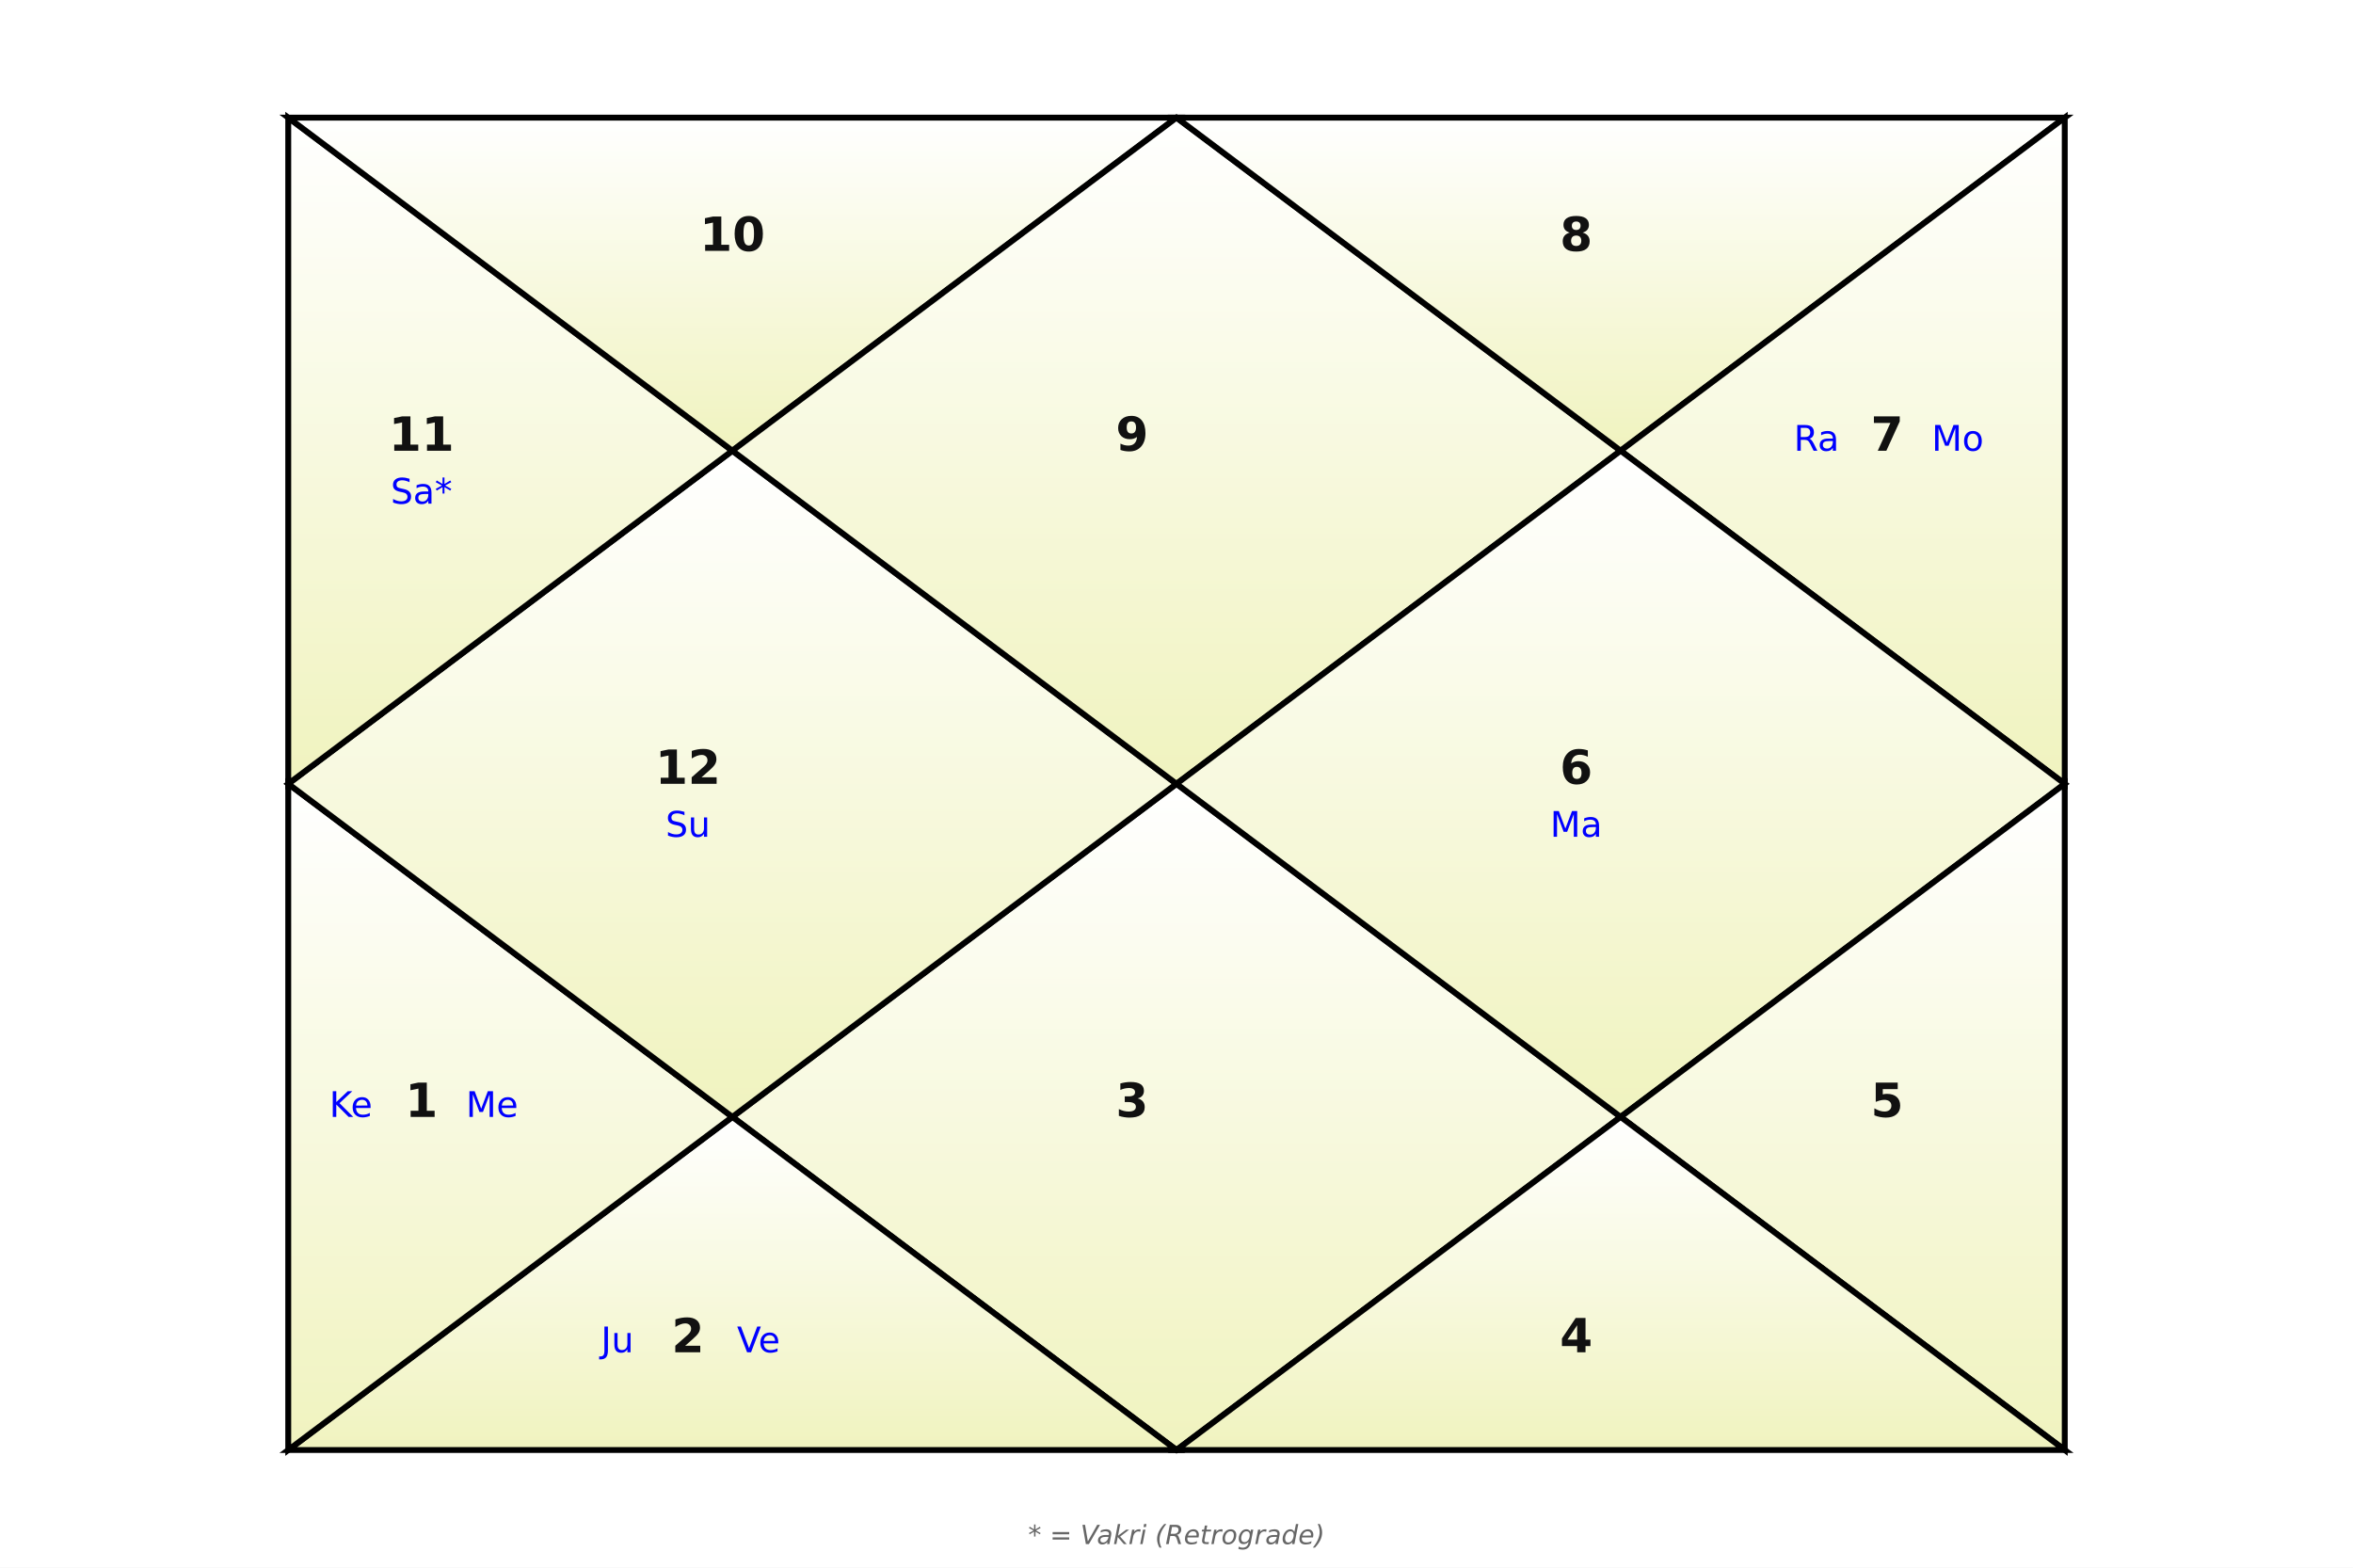
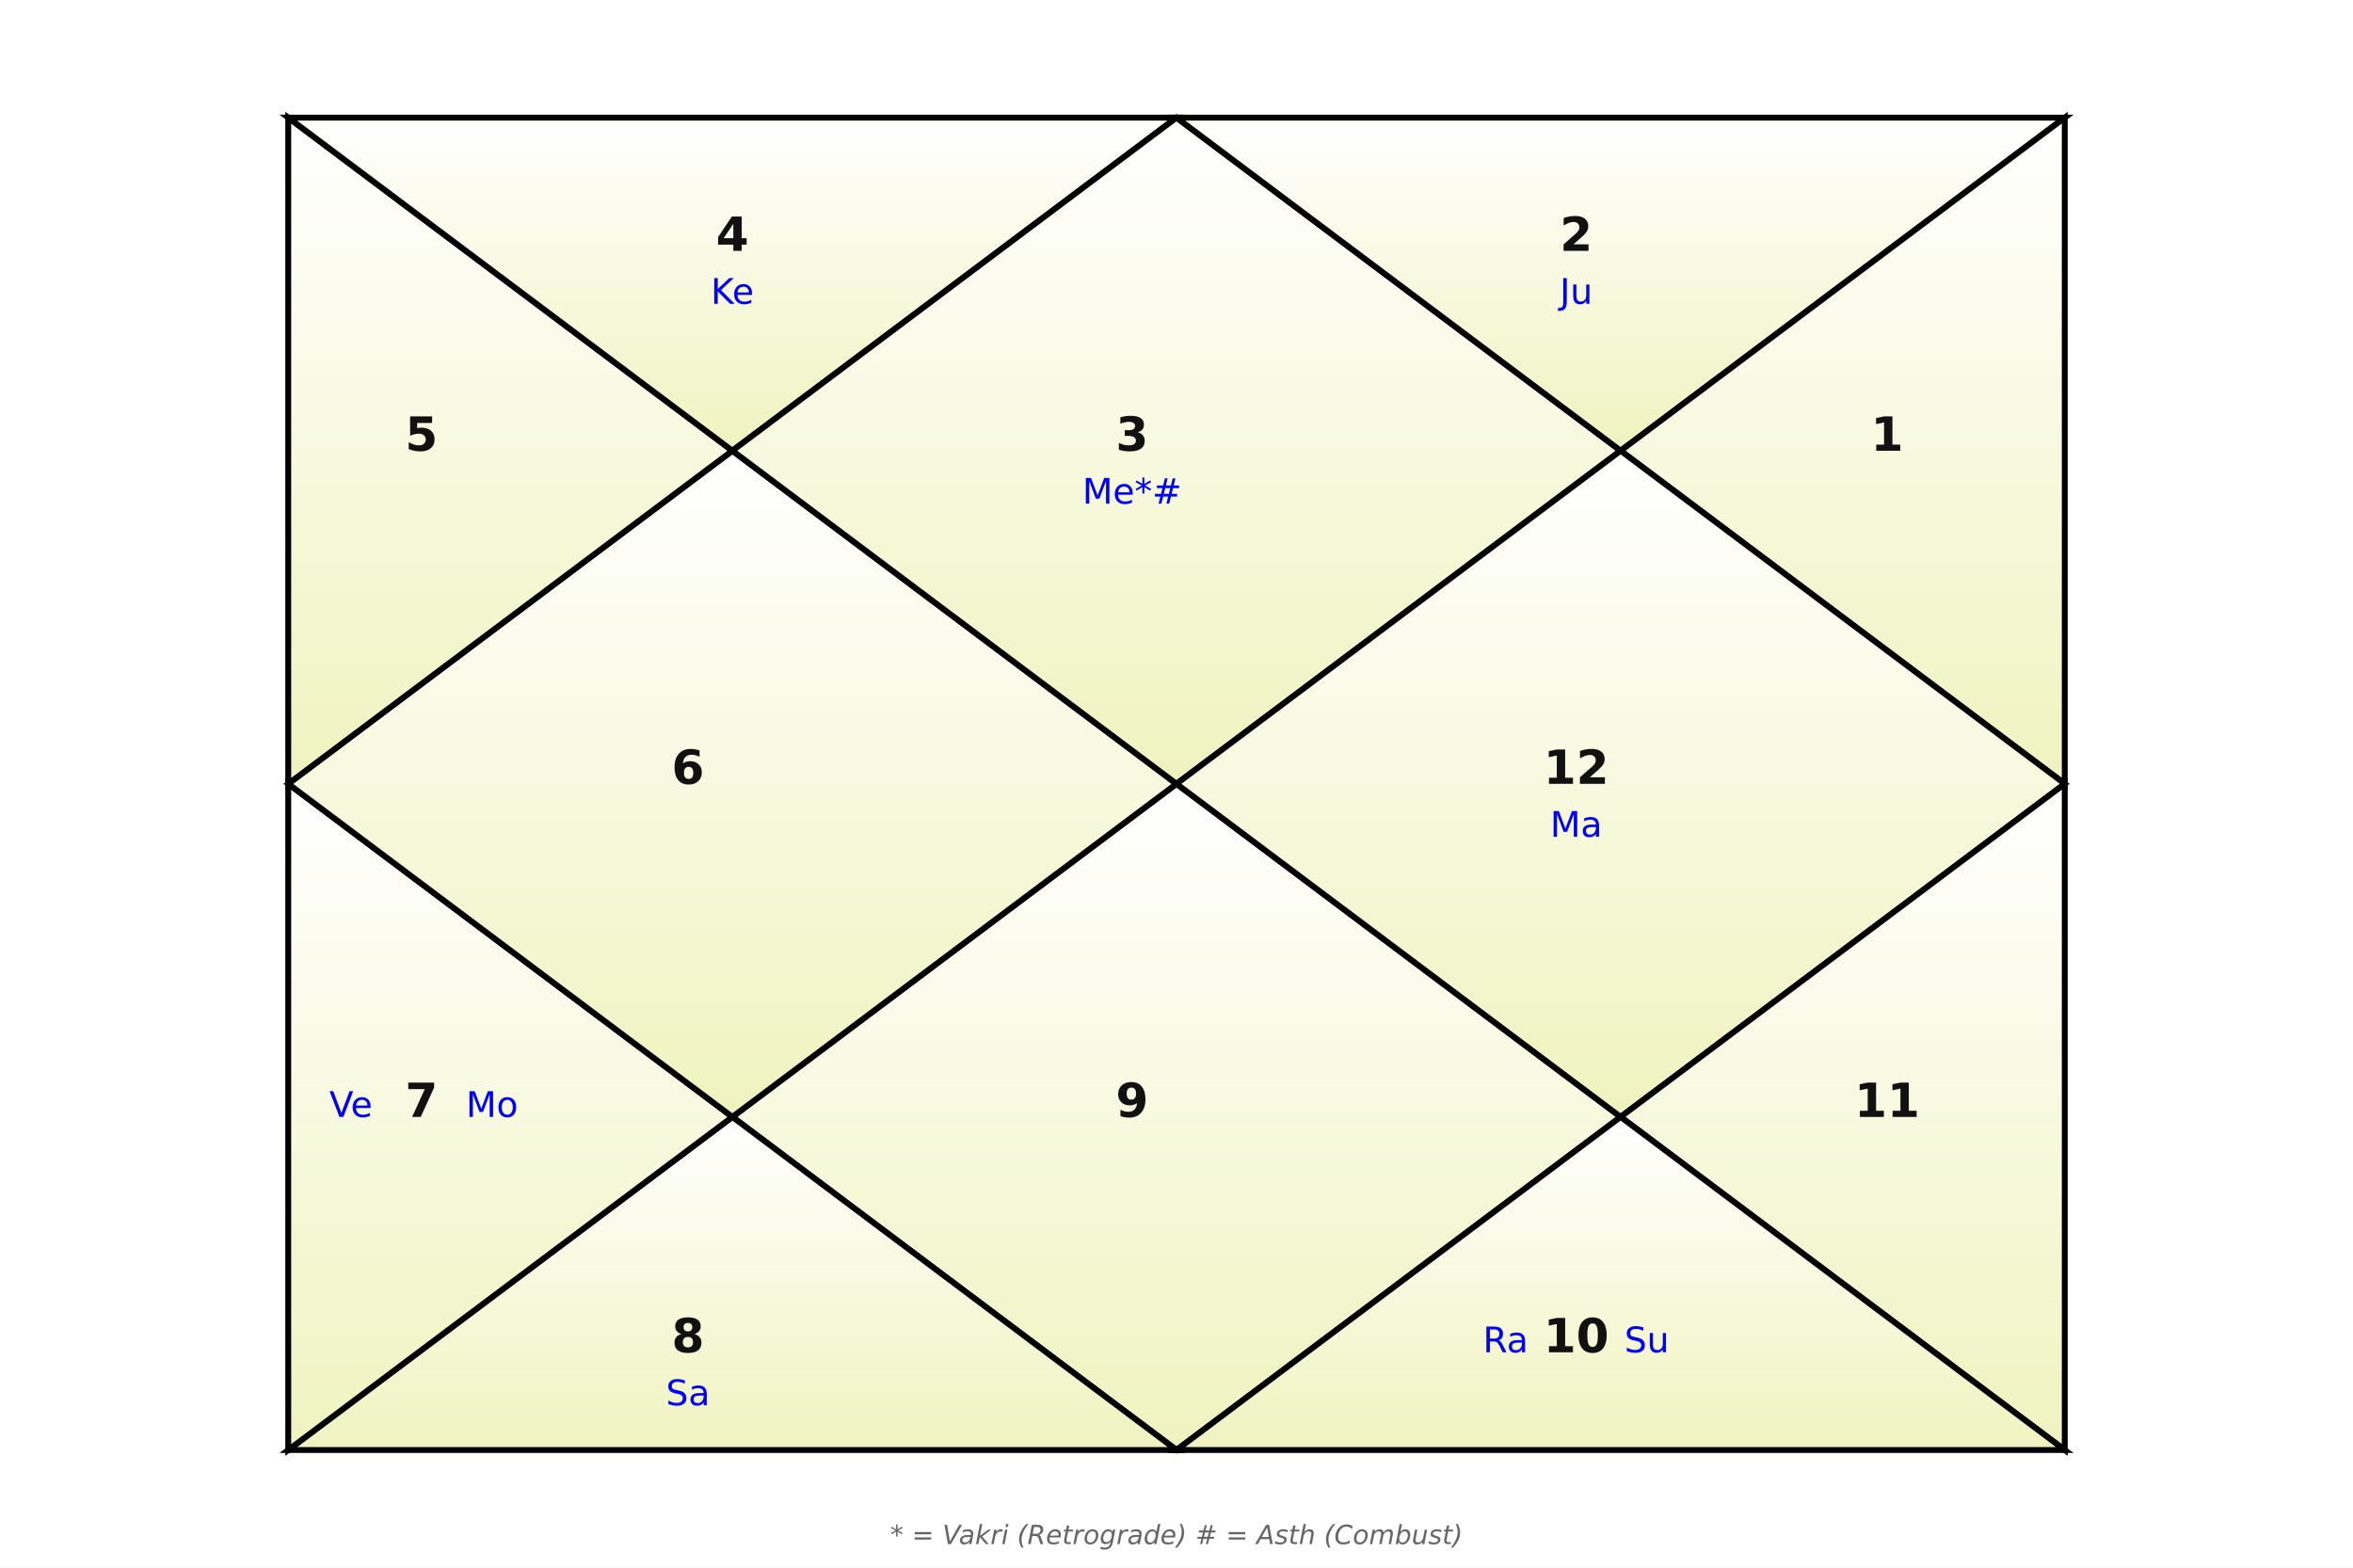
<svg xmlns="http://www.w3.org/2000/svg" baseProfile="full" height="100%" version="1.1" viewBox="0 0 800 533" width="100%">
  <defs>
    <linearGradient id="houseGrad" x1="0" x2="0" y1="0" y2="1">
      <stop offset="0" stop-color="white" />
      <stop offset="1" stop-color="#f0f3bf" />
    </linearGradient>
  </defs>
  <rect fill="white" height="533" width="800" x="0" y="0" />
  <polygon fill="url(#houseGrad)" points="249.0,379.75 400.0,493.0 551.0,379.75 400.0,266.5" stroke="#000" stroke-width="2" />
  <polygon fill="url(#houseGrad)" points="249.0,379.75 98.0,493.0 400.0,493.0" stroke="#000" stroke-width="2" />
  <polygon fill="url(#houseGrad)" points="98.0,266.5 98.0,493.0 249.0,379.75" stroke="#000" stroke-width="2" />
  <polygon fill="url(#houseGrad)" points="98.0,266.5 249.0,379.75 400.0,266.5 249.0,153.25" stroke="#000" stroke-width="2" />
  <polygon fill="url(#houseGrad)" points="98.0,40.0 98.0,266.5 249.0,153.25" stroke="#000" stroke-width="2" />
  <polygon fill="url(#houseGrad)" points="98.0,40.0 249.0,153.25 400.0,40.0" stroke="#000" stroke-width="2" />
  <polygon fill="url(#houseGrad)" points="249.0,153.25 400.0,266.5 551.0,153.25 400.0,40.0" stroke="#000" stroke-width="2" />
  <polygon fill="url(#houseGrad)" points="400.0,40.0 551.0,153.25 702.0,40.0" stroke="#000" stroke-width="2" />
  <polygon fill="url(#houseGrad)" points="551.0,153.25 702.0,266.5 702.0,40.0" stroke="#000" stroke-width="2" />
  <polygon fill="url(#houseGrad)" points="551.0,153.25 400.0,266.5 551.0,379.75 702.0,266.5" stroke="#000" stroke-width="2" />
  <polygon fill="url(#houseGrad)" points="551.0,379.75 702.0,493.0 702.0,266.5" stroke="#000" stroke-width="2" />
  <polygon fill="url(#houseGrad)" points="551.0,379.75 400.0,493.0 702.0,493.0" stroke="#000" stroke-width="2" />
-   <text fill="#111111" font-family="DejaVu Sans, Arial, sans-serif" font-size="16" font-weight="bold" text-anchor="middle" x="384.9" y="153.25">9</text>
-   <text fill="#111111" font-family="DejaVu Sans, Arial, sans-serif" font-size="16" font-weight="bold" text-anchor="middle" x="249.0" y="85.3">10</text>
-   <text fill="#111111" font-family="DejaVu Sans, Arial, sans-serif" font-size="16" font-weight="bold" text-anchor="middle" x="143.3" y="153.25">11</text>
-   <text fill="#0000ff" font-family="DejaVu Sans, Arial, sans-serif" font-size="12" text-anchor="middle" x="143.3" y="171.25">Sa*</text>
-   <text fill="#111111" font-family="DejaVu Sans, Arial, sans-serif" font-size="16" font-weight="bold" text-anchor="middle" x="233.9" y="266.5">12</text>
-   <text fill="#0000ff" font-family="DejaVu Sans, Arial, sans-serif" font-size="12" text-anchor="middle" x="233.9" y="284.5">Su</text>
-   <text fill="#111111" font-family="DejaVu Sans, Arial, sans-serif" font-size="16" font-weight="bold" text-anchor="middle" x="143.3" y="379.75">1</text>
-   <text fill="#0000ff" font-family="DejaVu Sans, Arial, sans-serif" font-size="12" text-anchor="middle" x="167.3" y="379.75">Me</text>
-   <text fill="#0000ff" font-family="DejaVu Sans, Arial, sans-serif" font-size="12" text-anchor="middle" x="119.3" y="379.75">Ke</text>
-   <text fill="#111111" font-family="DejaVu Sans, Arial, sans-serif" font-size="16" font-weight="bold" text-anchor="middle" x="233.9" y="459.78">2</text>
-   <text fill="#0000ff" font-family="DejaVu Sans, Arial, sans-serif" font-size="12" text-anchor="middle" x="257.9" y="459.78">Ve</text>
-   <text fill="#0000ff" font-family="DejaVu Sans, Arial, sans-serif" font-size="12" text-anchor="middle" x="209.9" y="459.78">Ju</text>
-   <text fill="#111111" font-family="DejaVu Sans, Arial, sans-serif" font-size="16" font-weight="bold" text-anchor="middle" x="384.9" y="379.75">3</text>
-   <text fill="#111111" font-family="DejaVu Sans, Arial, sans-serif" font-size="16" font-weight="bold" text-anchor="middle" x="535.9" y="459.78">4</text>
-   <text fill="#111111" font-family="DejaVu Sans, Arial, sans-serif" font-size="16" font-weight="bold" text-anchor="middle" x="641.6" y="379.75">5</text>
-   <text fill="#111111" font-family="DejaVu Sans, Arial, sans-serif" font-size="16" font-weight="bold" text-anchor="middle" x="535.9" y="266.5">6</text>
+   <text fill="#111111" font-family="DejaVu Sans, Arial, sans-serif" font-size="16" font-weight="bold" text-anchor="middle" x="384.9" y="153.25">3</text>
+   <text fill="#0000ff" font-family="DejaVu Sans, Arial, sans-serif" font-size="12" text-anchor="middle" x="384.9" y="171.25">Me*#</text>
+   <text fill="#111111" font-family="DejaVu Sans, Arial, sans-serif" font-size="16" font-weight="bold" text-anchor="middle" x="249.0" y="85.3">4</text>
+   <text fill="#0000ff" font-family="DejaVu Sans, Arial, sans-serif" font-size="12" text-anchor="middle" x="249.0" y="103.3">Ke</text>
+   <text fill="#111111" font-family="DejaVu Sans, Arial, sans-serif" font-size="16" font-weight="bold" text-anchor="middle" x="143.3" y="153.25">5</text>
+   <text fill="#111111" font-family="DejaVu Sans, Arial, sans-serif" font-size="16" font-weight="bold" text-anchor="middle" x="233.9" y="266.5">6</text>
+   <text fill="#111111" font-family="DejaVu Sans, Arial, sans-serif" font-size="16" font-weight="bold" text-anchor="middle" x="143.3" y="379.75">7</text>
+   <text fill="#0000ff" font-family="DejaVu Sans, Arial, sans-serif" font-size="12" text-anchor="middle" x="167.3" y="379.75">Mo</text>
+   <text fill="#0000ff" font-family="DejaVu Sans, Arial, sans-serif" font-size="12" text-anchor="middle" x="119.3" y="379.75">Ve</text>
+   <text fill="#111111" font-family="DejaVu Sans, Arial, sans-serif" font-size="16" font-weight="bold" text-anchor="middle" x="233.9" y="459.78">8</text>
+   <text fill="#0000ff" font-family="DejaVu Sans, Arial, sans-serif" font-size="12" text-anchor="middle" x="233.9" y="477.78">Sa</text>
+   <text fill="#111111" font-family="DejaVu Sans, Arial, sans-serif" font-size="16" font-weight="bold" text-anchor="middle" x="384.9" y="379.75">9</text>
+   <text fill="#111111" font-family="DejaVu Sans, Arial, sans-serif" font-size="16" font-weight="bold" text-anchor="middle" x="535.9" y="459.78">10</text>
+   <text fill="#0000ff" font-family="DejaVu Sans, Arial, sans-serif" font-size="12" text-anchor="middle" x="559.9" y="459.78">Su</text>
+   <text fill="#0000ff" font-family="DejaVu Sans, Arial, sans-serif" font-size="12" text-anchor="middle" x="511.9" y="459.78">Ra</text>
+   <text fill="#111111" font-family="DejaVu Sans, Arial, sans-serif" font-size="16" font-weight="bold" text-anchor="middle" x="641.6" y="379.75">11</text>
+   <text fill="#111111" font-family="DejaVu Sans, Arial, sans-serif" font-size="16" font-weight="bold" text-anchor="middle" x="535.9" y="266.5">12</text>
  <text fill="#0000ff" font-family="DejaVu Sans, Arial, sans-serif" font-size="12" text-anchor="middle" x="535.9" y="284.5">Ma</text>
-   <text fill="#111111" font-family="DejaVu Sans, Arial, sans-serif" font-size="16" font-weight="bold" text-anchor="middle" x="641.6" y="153.25">7</text>
-   <text fill="#0000ff" font-family="DejaVu Sans, Arial, sans-serif" font-size="12" text-anchor="middle" x="665.6" y="153.25">Mo</text>
-   <text fill="#0000ff" font-family="DejaVu Sans, Arial, sans-serif" font-size="12" text-anchor="middle" x="617.6" y="153.25">Ra</text>
-   <text fill="#111111" font-family="DejaVu Sans, Arial, sans-serif" font-size="16" font-weight="bold" text-anchor="middle" x="535.9" y="85.3">8</text>
-   <text fill="#666" font-family="DejaVu Sans" font-size="9" font-style="italic" text-anchor="middle" x="400.0" y="525">* = Vakri (Retrograde)</text>
+   <text fill="#111111" font-family="DejaVu Sans, Arial, sans-serif" font-size="16" font-weight="bold" text-anchor="middle" x="641.6" y="153.25">1</text>
+   <text fill="#111111" font-family="DejaVu Sans, Arial, sans-serif" font-size="16" font-weight="bold" text-anchor="middle" x="535.9" y="85.3">2</text>
+   <text fill="#0000ff" font-family="DejaVu Sans, Arial, sans-serif" font-size="12" text-anchor="middle" x="535.9" y="103.3">Ju</text>
+   <text fill="#666" font-family="DejaVu Sans" font-size="9" font-style="italic" text-anchor="middle" x="400.0" y="525">* = Vakri (Retrograde)  # = Asth (Combust)</text>
</svg>
